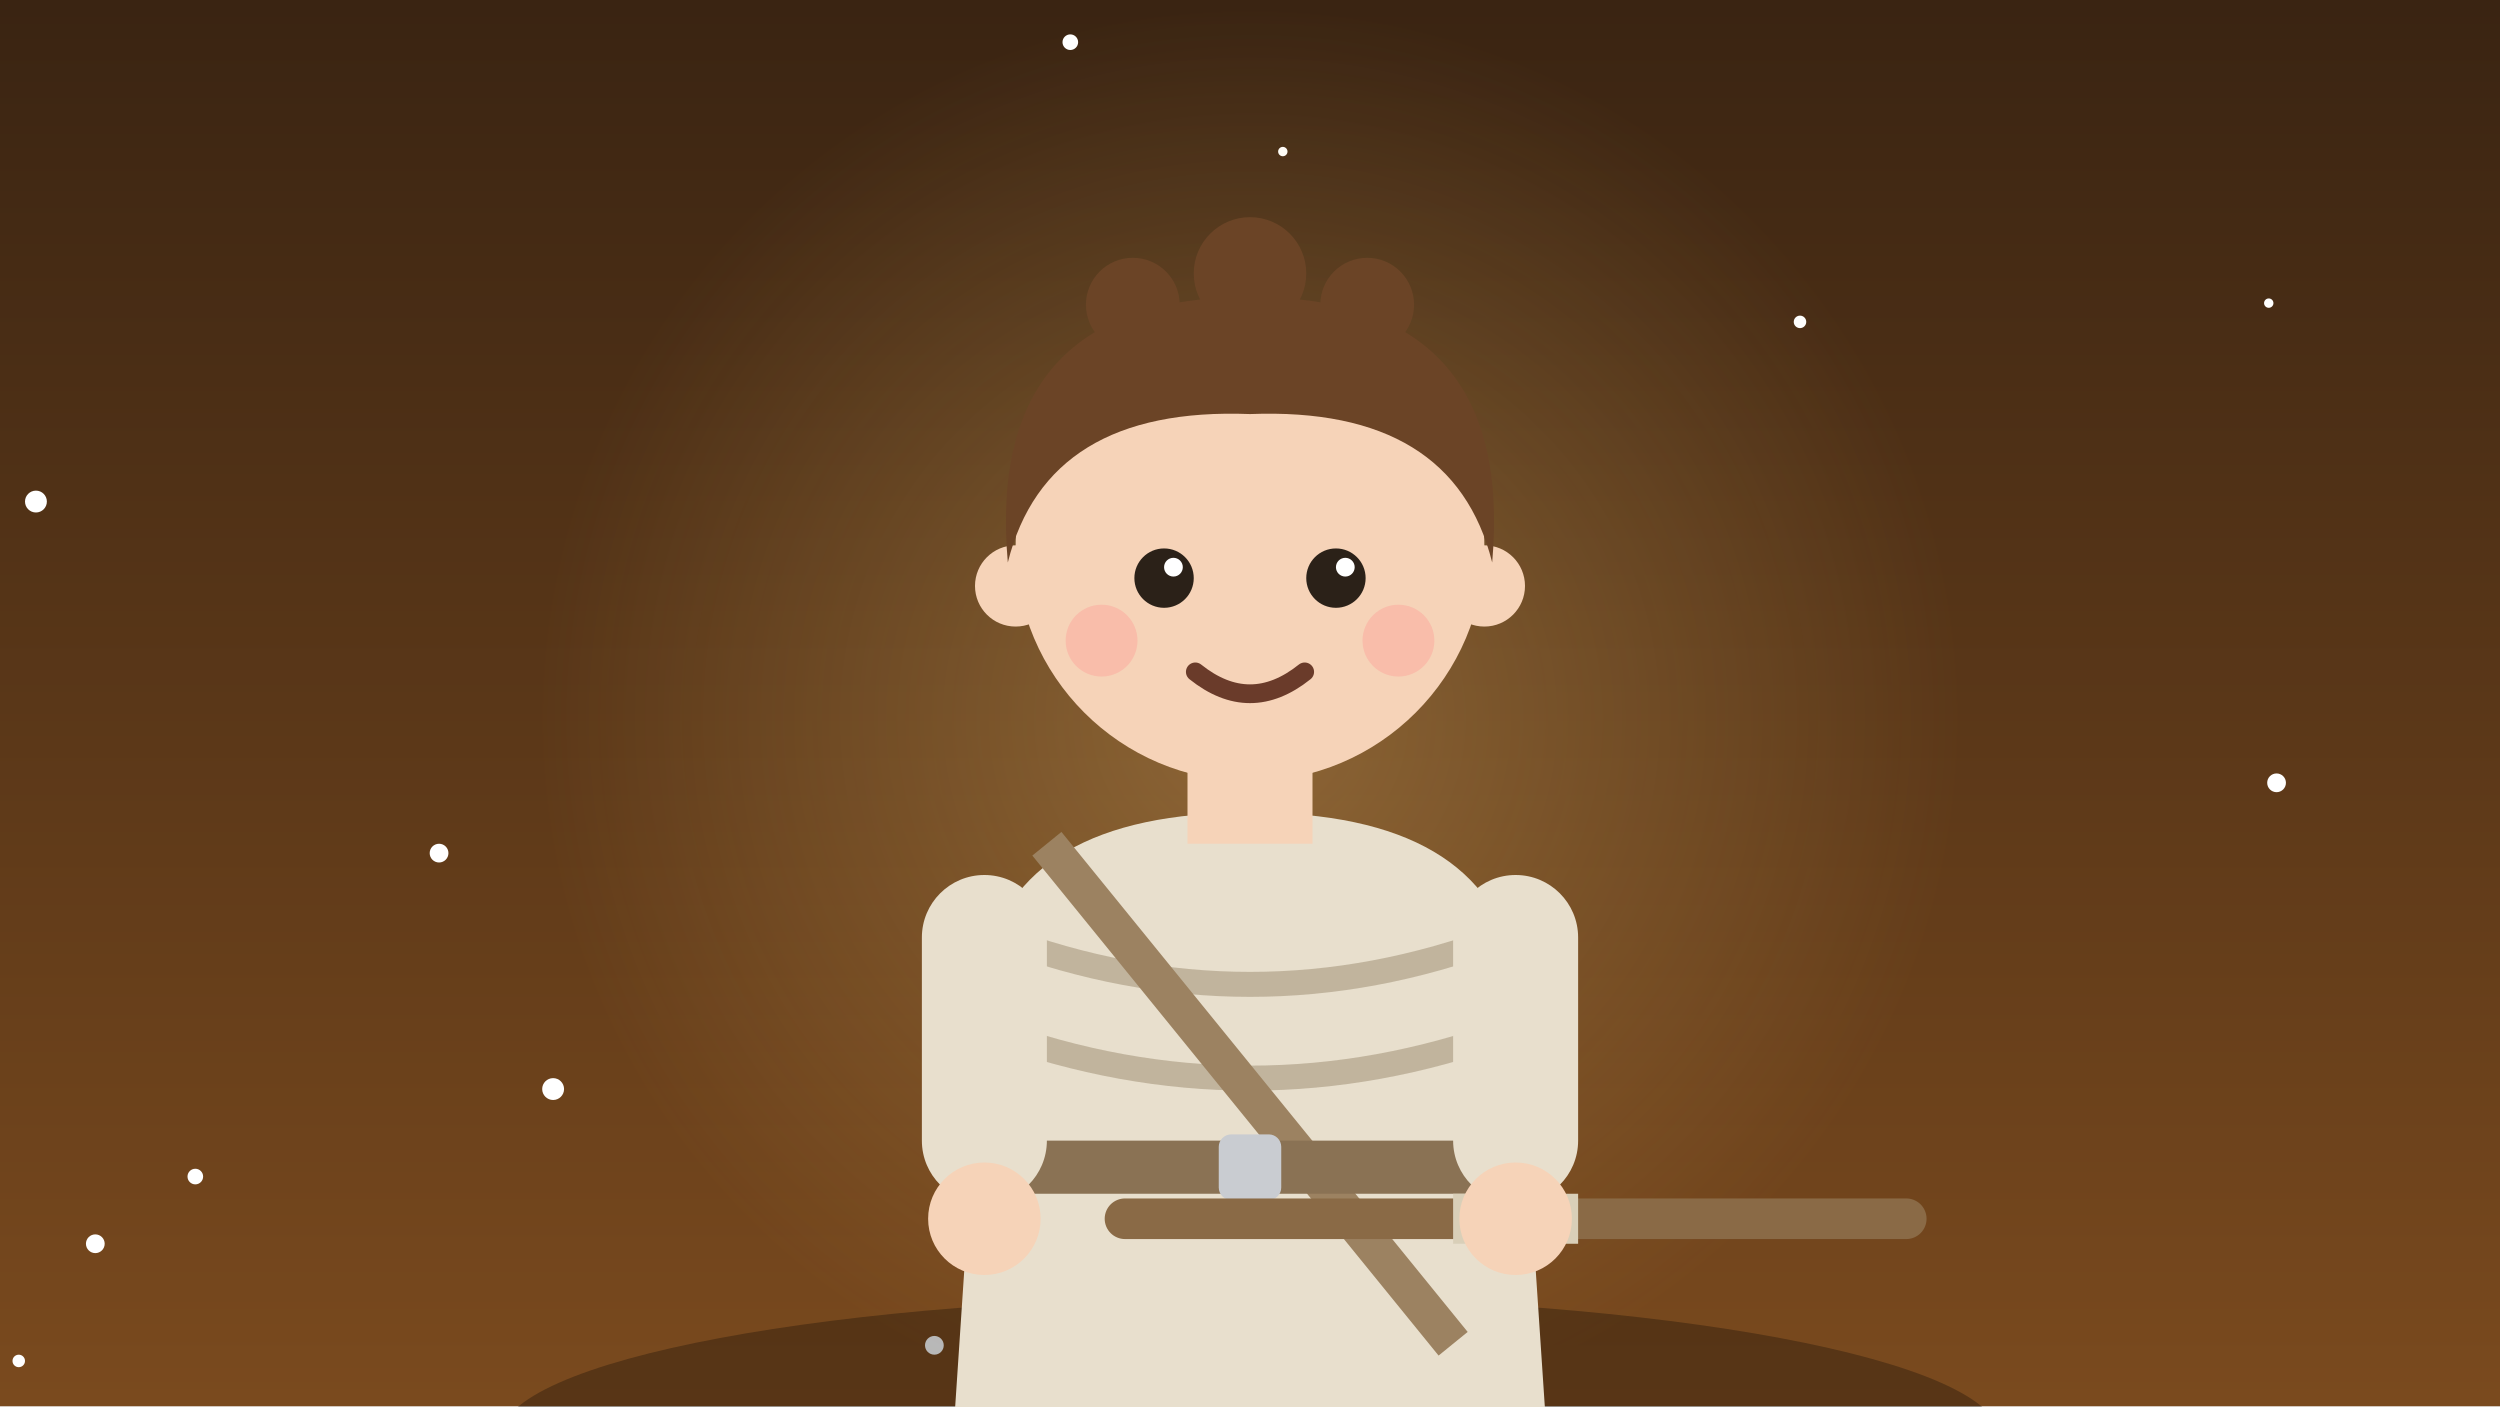
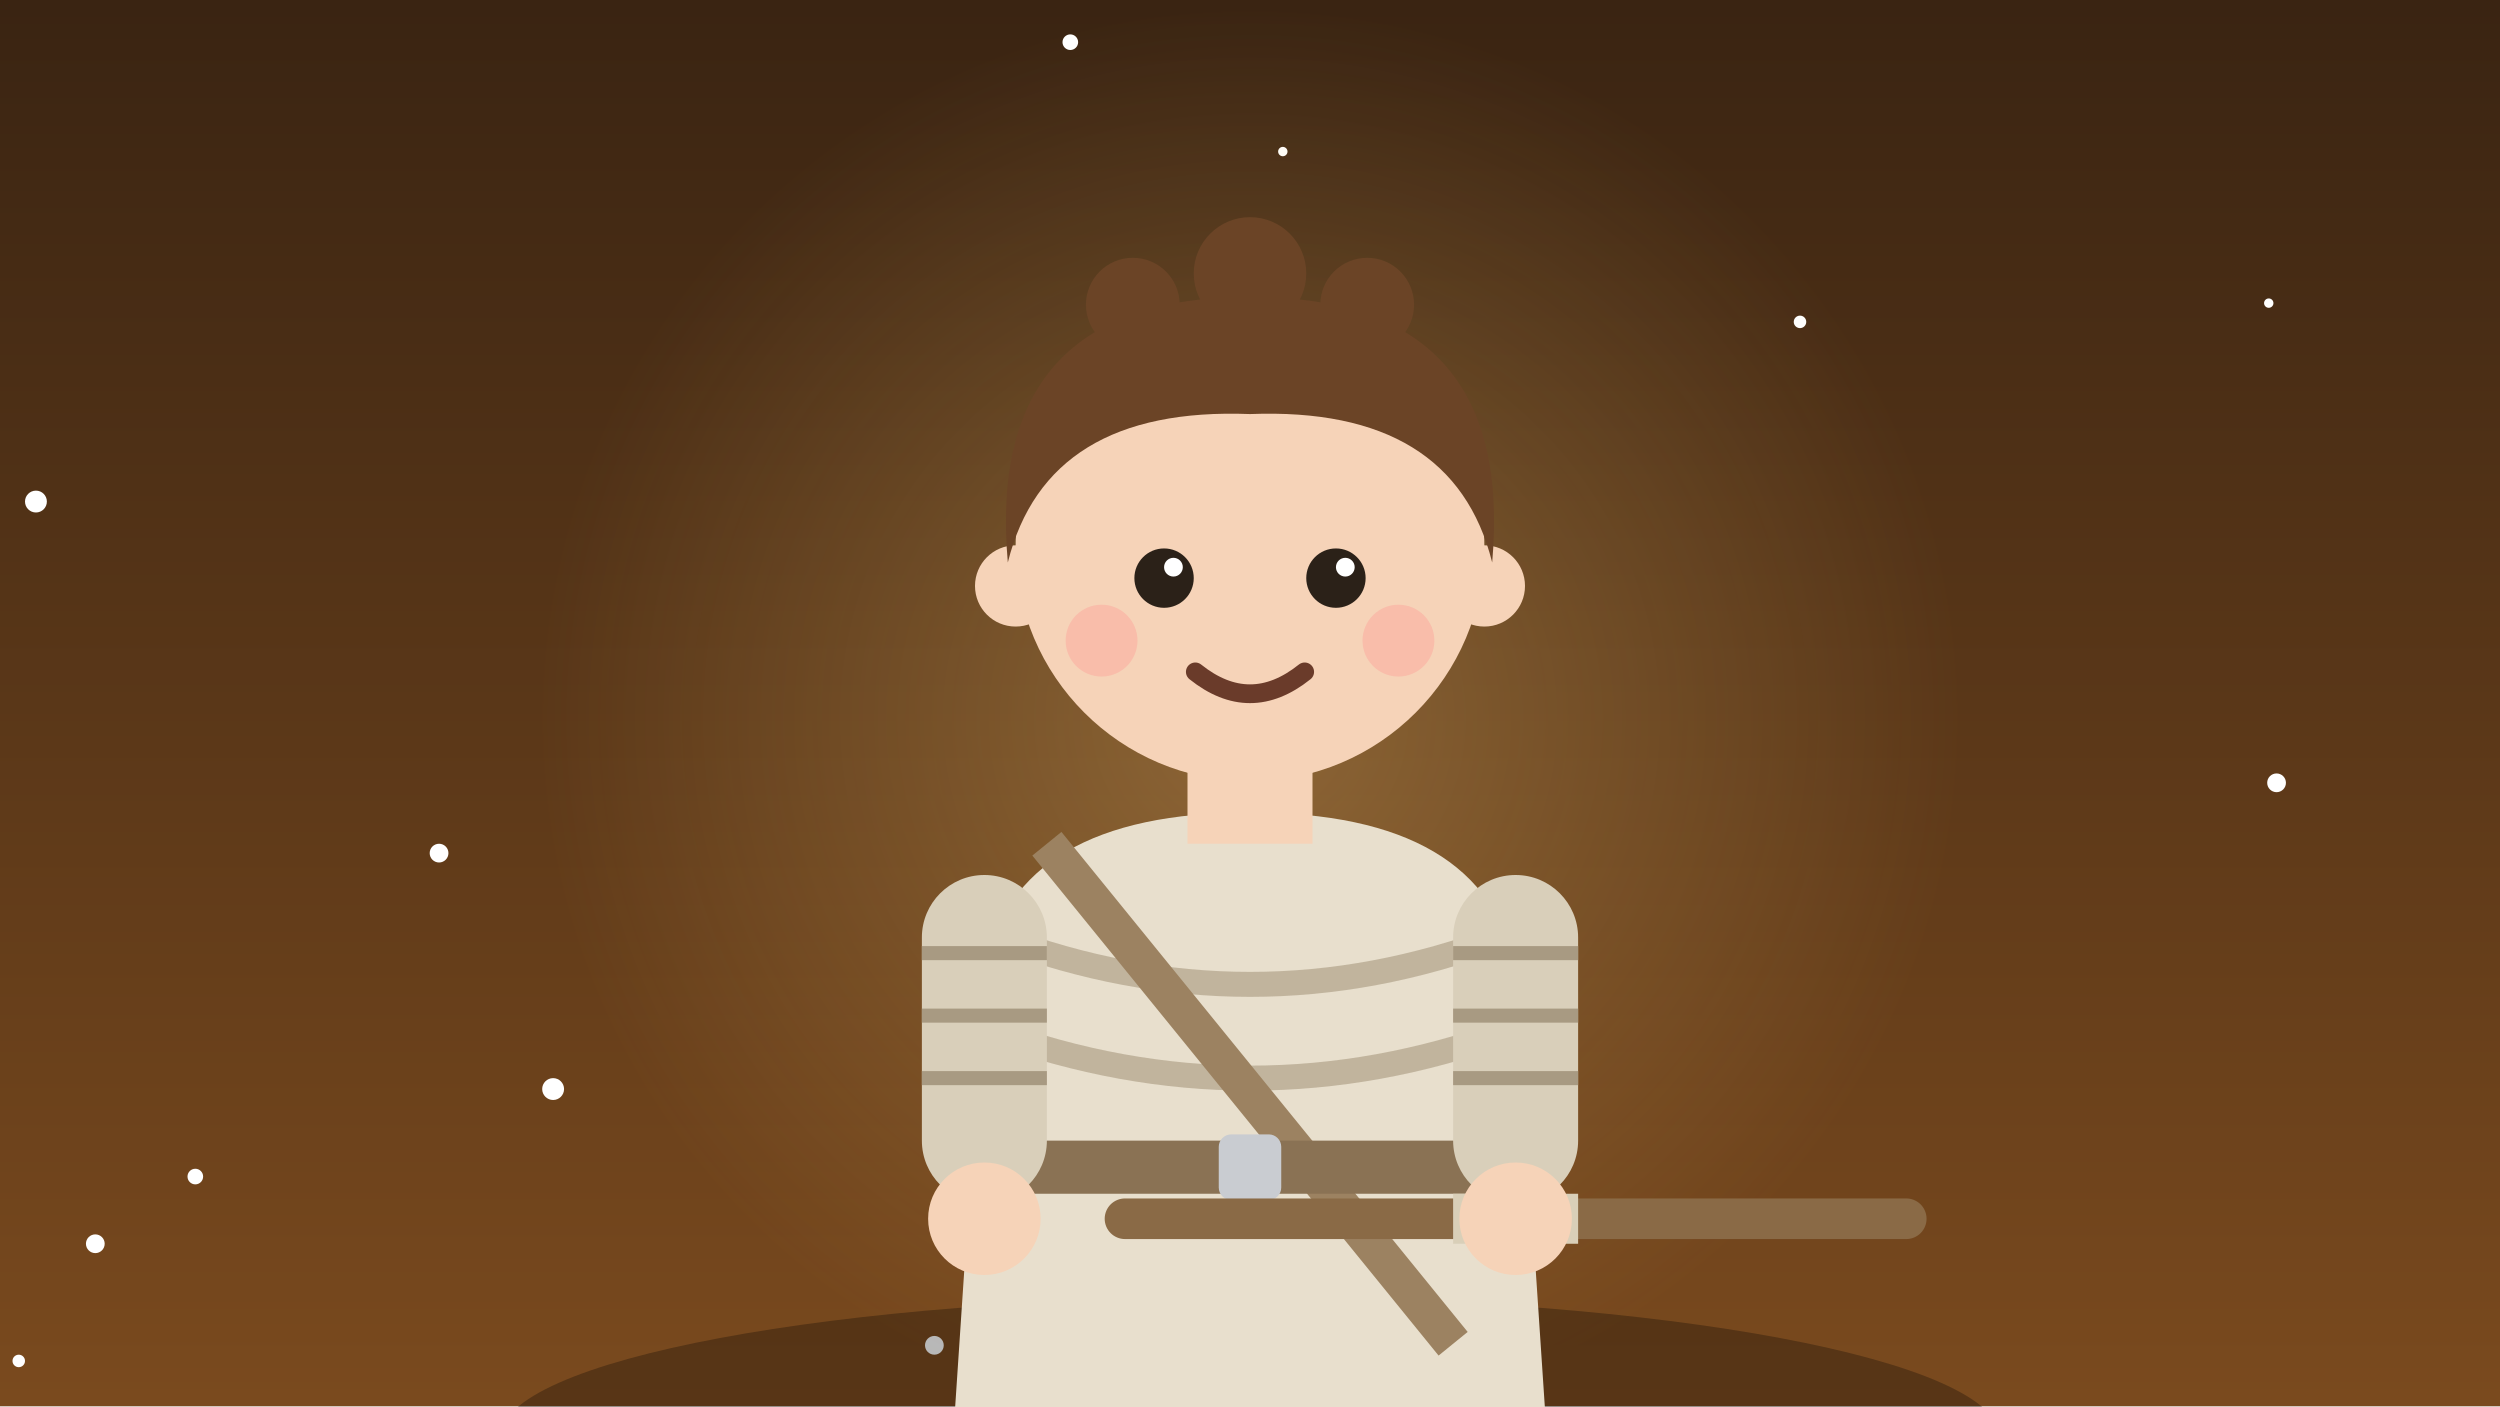
<svg xmlns="http://www.w3.org/2000/svg" viewBox="0 0 160 90" role="img" aria-label="Rey">
  <style>.tw{animation:tw 3.6s ease-in-out infinite}@keyframes tw{50%{opacity:.2}}
.bob{animation:bob 3.4s ease-in-out infinite}@keyframes bob{50%{transform:translateY(-1.3px)}}
.blink{transform-box:fill-box;transform-origin:center;animation:blink 5s infinite}@keyframes blink{0%,93%,100%{transform:scaleY(1)}96%{transform:scaleY(.1)}}
.glow{animation:glow 1.3s ease-in-out infinite}@keyframes glow{50%{opacity:.72}}
.pulse{animation:pulse 4s ease-in-out infinite}@keyframes pulse{50%{opacity:.55}}
@media (prefers-reduced-motion:reduce){*{animation:none!important}}.ra{transform-origin:97px 57px;animation:g 3.6s ease-in-out infinite;animation-delay:-1.7s}@keyframes g{0%,100%{transform:rotate(-38deg)}50%{transform:rotate(-70deg)}}.spin{transform-origin:97px 78px;animation:spin 2.6s linear infinite}@keyframes spin{to{transform:rotate(360deg)}}.la{transform-origin:63px 58px;animation:la 3.6s ease-in-out infinite}@keyframes la{50%{transform:rotate(5deg)}}.glint{opacity:.15;animation:glint 4s ease-in-out infinite}@keyframes glint{50%{opacity:.75}}.cape{transform-origin:80px 54px;animation:cape 4s ease-in-out infinite}@keyframes cape{50%{transform:skewX(-3deg)}}.led{animation:led 1.4s steps(1) infinite}@keyframes led{50%{opacity:.2}}</style>
  <defs>
    <linearGradient id="bg" x1="0" y1="0" x2="0" y2="1">
      <stop offset="0" stop-color="#3a2412" />
      <stop offset="1" stop-color="#7a4a1e" />
    </linearGradient>
    <radialGradient id="halo" cx=".5" cy=".5" r=".5">
      <stop offset="0" stop-color="#ffd07a" stop-opacity=".3" />
      <stop offset="1" stop-color="#ffd07a" stop-opacity="0" />
    </radialGradient>
  </defs>
  <rect width="160" height="90" fill="url(#bg)" />
  <circle class="tw" cx="78.1" cy="62.6" r="0.6" fill="#fff" style="animation-delay:-1.3s" />
  <circle class="tw" cx="28.1" cy="54.6" r="0.6" fill="#fff" style="animation-delay:-4s" />
  <circle class="tw" cx="59.8" cy="86.1" r="0.6" fill="#fff" style="animation-delay:-0.5s" />
  <circle class="tw" cx="68.5" cy="2.7" r="0.5" fill="#fff" style="animation-delay:-3.8s" />
  <circle class="tw" cx="35.4" cy="69.7" r="0.7" fill="#fff" style="animation-delay:-3.7s" />
  <circle class="tw" cx="145.2" cy="19.4" r="0.3" fill="#fff" style="animation-delay:-2.4s" />
  <circle class="tw" cx="1.2" cy="87.1" r="0.4" fill="#fff" style="animation-delay:-1.5s" />
  <circle class="tw" cx="145.7" cy="50.1" r="0.6" fill="#fff" style="animation-delay:-3.8s" />
  <circle class="tw" cx="12.5" cy="75.3" r="0.5" fill="#fff" style="animation-delay:-1.3s" />
  <circle class="tw" cx="82.1" cy="9.7" r="0.3" fill="#fff" style="animation-delay:-0.1s" />
  <circle class="tw" cx="2.3" cy="32.1" r="0.7" fill="#fff" style="animation-delay:-3.5s" />
  <circle class="tw" cx="91.7" cy="65.9" r="0.3" fill="#fff" style="animation-delay:-1.2s" />
  <circle class="tw" cx="84.7" cy="38.3" r="0.7" fill="#fff" style="animation-delay:-1.3s" />
  <circle class="tw" cx="6.1" cy="79.6" r="0.6" fill="#fff" style="animation-delay:-2.8s" />
  <circle class="tw" cx="115.2" cy="20.6" r="0.4" fill="#fff" style="animation-delay:-3.6s" />
  <circle class="tw" cx="69.4" cy="36" r="0.4" fill="#fff" style="animation-delay:-0.4s" />
  <circle class="pulse" cx="80" cy="46" r="46" fill="url(#halo)" />
  <ellipse cx="80" cy="92" rx="48" ry="9" fill="#000" opacity=".28" />
  <g class="bob">
    <circle cx="80" cy="17.5" r="3.6" fill="#6b4426" />
    <circle cx="72.5" cy="19.5" r="3" fill="#6b4426" />
    <circle cx="87.5" cy="19.5" r="3" fill="#6b4426" />
    <path d="M61 92 L63 62 Q65 52 80 52 Q95 52 97 62 L99 92Z" fill="#e8dfcd" />
    <path d="M64 60 Q80 66 96 60 M63.5 66 Q80 72 96.5 66" stroke="rgba(120,100,70,.35)" stroke-width="1.6" fill="none" />
    <path d="M67 54 L93 86" stroke="#9c8261" stroke-width="2.4" />
    <rect x="62.5" y="73" width="35" height="3.4" fill="#8a7254" />
    <rect x="78" y="72.6" width="4" height="4.2" rx=".8" fill="#c9ccd1" />
    <g class="la">
-       <rect x="59" y="56" width="8" height="21" rx="4" fill="#e8dfcd" />
+       <rect x="59" y="56" width="8" height="21" rx="4" fill="#d9cfba" />
+       <path d="M59 61 H67 M59 65 H67 M59 69 H67" stroke="#a89a82" stroke-width=".9" />
      <circle cx="63" cy="78" r="3.6" fill="#f6d3b8" />
    </g>
    <rect x="76" y="46" width="8" height="8" fill="#f6d3b8" />
    <circle cx="65" cy="37.5" r="2.6" fill="#f6d3b8" />
    <circle cx="95" cy="37.5" r="2.6" fill="#f6d3b8" />
    <circle cx="80" cy="35" r="15" fill="#f6d3b8" />
    <g class="blink">
      <circle cx="74.5" cy="37" r="1.9" fill="#2b2118" />
      <circle cx="85.5" cy="37" r="1.9" fill="#2b2118" />
      <circle cx="75.1" cy="36.3" r="0.6" fill="#fff" />
      <circle cx="86.1" cy="36.3" r="0.6" fill="#fff" />
    </g>
    <path d="M76.5 43 Q80 45.8 83.5 43" stroke="#6a3b2a" stroke-width="1.2" fill="none" stroke-linecap="round" />
    <circle cx="70.5" cy="41" r="2.3" fill="#ff8a8a" opacity=".3" />
    <circle cx="89.5" cy="41" r="2.3" fill="#ff8a8a" opacity=".3" />
    <path d="M64.5 36 Q63 19 80 19 Q97 19 95.5 36 Q93 26 80 26.5 Q67 26 64.5 36Z" fill="#6b4426" />
    <g class="ra">
-       <rect x="93" y="56" width="8" height="21" rx="4" fill="#e8dfcd" />
+       <rect x="93" y="56" width="8" height="21" rx="4" fill="#d9cfba" />
+       <path d="M93 61 H101 M93 65 H101 M93 69 H101" stroke="#a89a82" stroke-width=".9" />
      <g class="spin">
        <line x1="72" y1="78" x2="122" y2="78" stroke="#8a6a46" stroke-width="2.6" stroke-linecap="round" />
        <rect x="93" y="76.4" width="8" height="3.2" fill="#d9cfb8" />
      </g>
      <circle cx="97" cy="78" r="3.6" fill="#f6d3b8" />
    </g>
  </g>
</svg>
